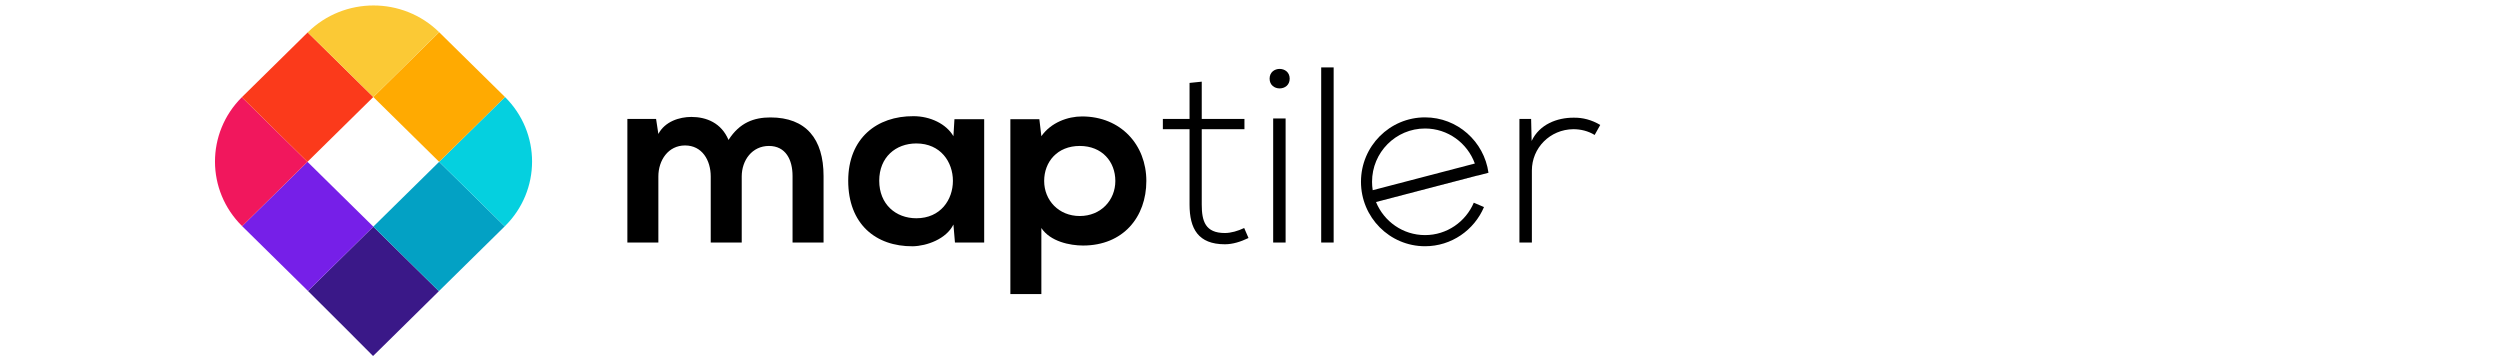
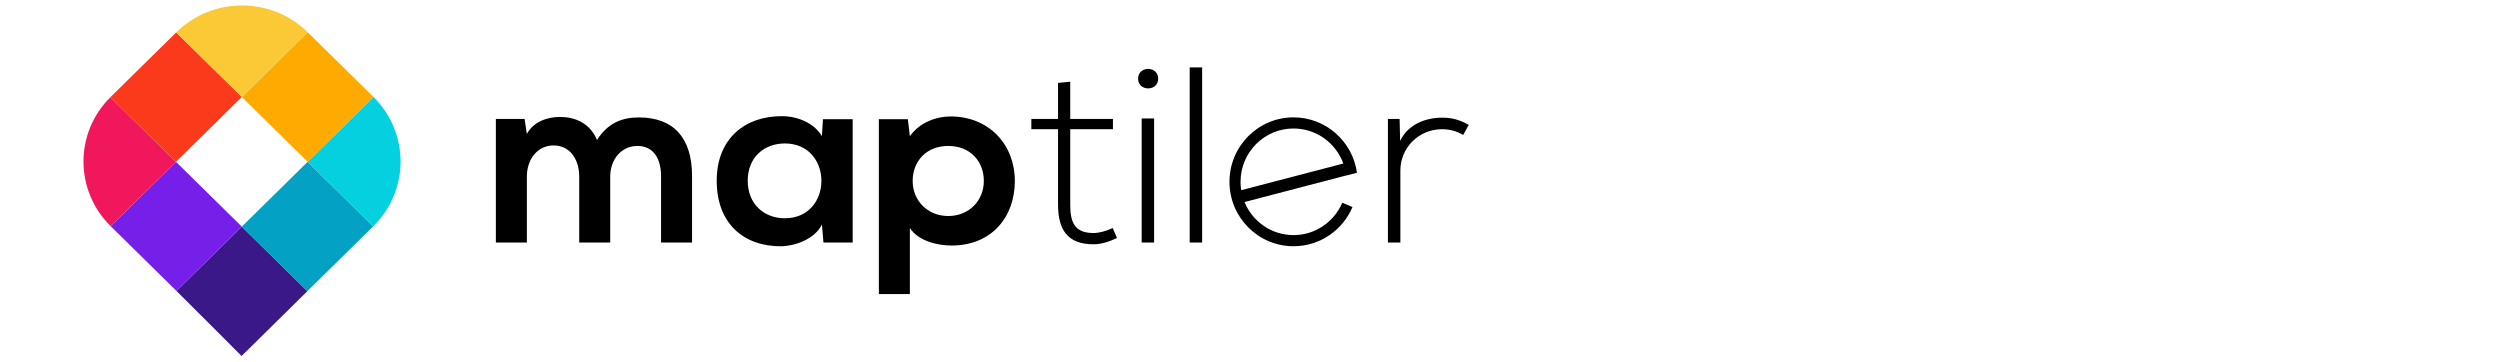
- <svg xmlns="http://www.w3.org/2000/svg" id="maptilerLogo" width="318" height="46" viewBox="0 0 318 55" fill="none">
+ <svg xmlns="http://www.w3.org/2000/svg" id="maptilerLogo" width="318" height="46" viewBox="20 0 318 55" fill="none">
  <path d="M15.728 44.25C18.433 46.913 25.631 54.136 25.628 54.143C25.602 54.19 32.78 47.096 35.639 44.283L25.666 34.467L15.728 44.25Z" fill="#3A1888" />
  <path d="M25.666 34.467L35.639 44.283C35.654 44.267 35.672 44.248 35.688 44.234L45.651 34.427L35.679 24.61L25.666 34.467Z" fill="#03A1C4" />
  <path d="M45.651 34.427L45.677 34.401C51.187 28.976 51.191 20.184 45.693 14.753L35.679 24.61L45.651 34.427Z" fill="#05D0DF" />
  <path d="M15.653 24.61L5.717 34.392C5.719 34.394 5.72 34.398 5.724 34.401L15.712 44.234C15.717 44.239 15.723 44.244 15.729 44.25L25.666 34.467L15.653 24.61Z" fill="#761FE8" />
  <path d="M25.666 14.753L35.679 24.611L45.693 14.753C45.685 14.748 45.682 14.743 45.676 14.737L35.688 4.905C35.686 4.901 35.682 4.899 35.679 4.896L25.666 14.753Z" fill="#FFAA01" />
  <path d="M5.674 14.787C0.212 20.218 0.226 28.978 5.717 34.392L15.652 24.611L5.674 14.787Z" fill="#F1175D" />
  <path d="M25.666 14.753L15.687 4.93L5.724 14.737C5.707 14.753 5.691 14.771 5.674 14.787L15.652 24.611L25.666 14.753Z" fill="#FB3A1B" />
  <path d="M35.679 4.896C30.162 -0.526 21.226 -0.522 15.712 4.904L15.687 4.929L25.666 14.753L35.679 4.896Z" fill="#FBC935" />
  <path d="M76.984 36.885V26.839C76.984 24.366 75.669 22.121 73.078 22.121C70.526 22.121 69.02 24.366 69.02 26.839V36.885H64.306V18.088H68.672L69.02 20.373C70.026 18.469 72.228 17.784 74.043 17.784C76.326 17.784 78.606 18.698 79.688 21.285C81.389 18.621 83.594 17.86 86.065 17.86C91.478 17.86 94.144 21.132 94.144 26.764V36.885H89.428V26.764C89.428 24.291 88.385 22.197 85.836 22.197C83.283 22.197 81.698 24.366 81.698 26.839V36.885H76.984Z" fill="currentColor" />
  <path d="M114.05 18.127H118.573V36.884H114.127L113.895 34.146C112.814 36.352 109.838 37.416 107.711 37.455C102.07 37.494 97.894 34.068 97.894 27.485C97.894 21.018 102.263 17.633 107.829 17.67C110.379 17.67 112.813 18.849 113.895 20.714L114.05 18.127ZM102.61 27.486C102.61 31.062 105.122 33.194 108.253 33.194C115.673 33.194 115.673 21.817 108.253 21.817C105.122 21.817 102.61 23.91 102.61 27.486Z" fill="currentColor" />
  <path d="M122.555 44.726V18.128H126.963L127.269 20.715C128.739 18.621 131.291 17.709 133.455 17.709C139.328 17.709 143.235 22.009 143.235 27.525C143.235 33.004 139.716 37.342 133.609 37.342C131.601 37.342 128.623 36.731 127.269 34.678V44.725H122.555V44.726ZM138.52 27.525C138.52 24.596 136.509 22.197 133.108 22.197C129.706 22.197 127.695 24.596 127.695 27.525C127.695 30.453 129.899 32.853 133.108 32.853C136.317 32.853 138.52 30.454 138.52 27.525Z" fill="currentColor" />
  <path d="M151.661 12.42V18.088H158.155V19.648H151.661V31.101C151.661 33.65 152.203 35.439 155.179 35.439C156.106 35.439 157.15 35.134 158.116 34.678L158.773 36.197C157.574 36.772 156.375 37.151 155.179 37.151C151.121 37.151 149.806 34.792 149.806 31.101V19.648H145.747V18.089H149.806V12.61L151.661 12.42Z" fill="currentColor" />
  <path d="M165.036 11.963C165.036 13.941 161.982 13.941 161.982 11.963C161.982 9.985 165.036 9.985 165.036 11.963ZM162.524 18.013V36.885H164.416V18.013H162.524Z" fill="currentColor" />
  <path d="M171.722 10.252V36.885H169.828V10.252H171.722Z" fill="currentColor" />
  <path d="M201.755 18.088L201.832 21.439C203.031 18.887 205.737 17.899 208.172 17.899C209.603 17.861 210.991 18.241 212.268 19.003L211.417 20.525C210.415 19.916 209.291 19.649 208.172 19.649C204.614 19.688 201.87 22.502 201.87 25.928V36.885H199.976V18.088H201.755Z" fill="currentColor" />
  <path d="M178.163 30.673C178.164 30.675 178.166 30.677 178.166 30.679L193.625 26.651C193.624 26.645 193.623 26.639 193.623 26.634L178.163 30.673Z" fill="currentColor" />
  <path d="M185.621 35.755C182.256 35.755 179.373 33.679 178.167 30.731H178.156L178.165 30.73C178.165 30.729 178.164 30.727 178.163 30.725L193.622 26.685C193.622 26.692 193.623 26.698 193.624 26.704L195.27 26.275C194.605 21.514 190.539 17.85 185.621 17.85C180.239 17.85 175.878 22.237 175.878 27.649C175.878 33.06 180.239 37.449 185.621 37.449C189.646 37.449 193.101 34.993 194.587 31.491L193.036 30.828C191.808 33.723 188.95 35.755 185.621 35.755ZM177.562 27.648C177.562 23.172 181.17 19.543 185.621 19.543C189.101 19.543 192.066 21.761 193.195 24.87L177.663 28.927C177.597 28.51 177.562 28.084 177.562 27.648Z" fill="currentColor" />
</svg>
